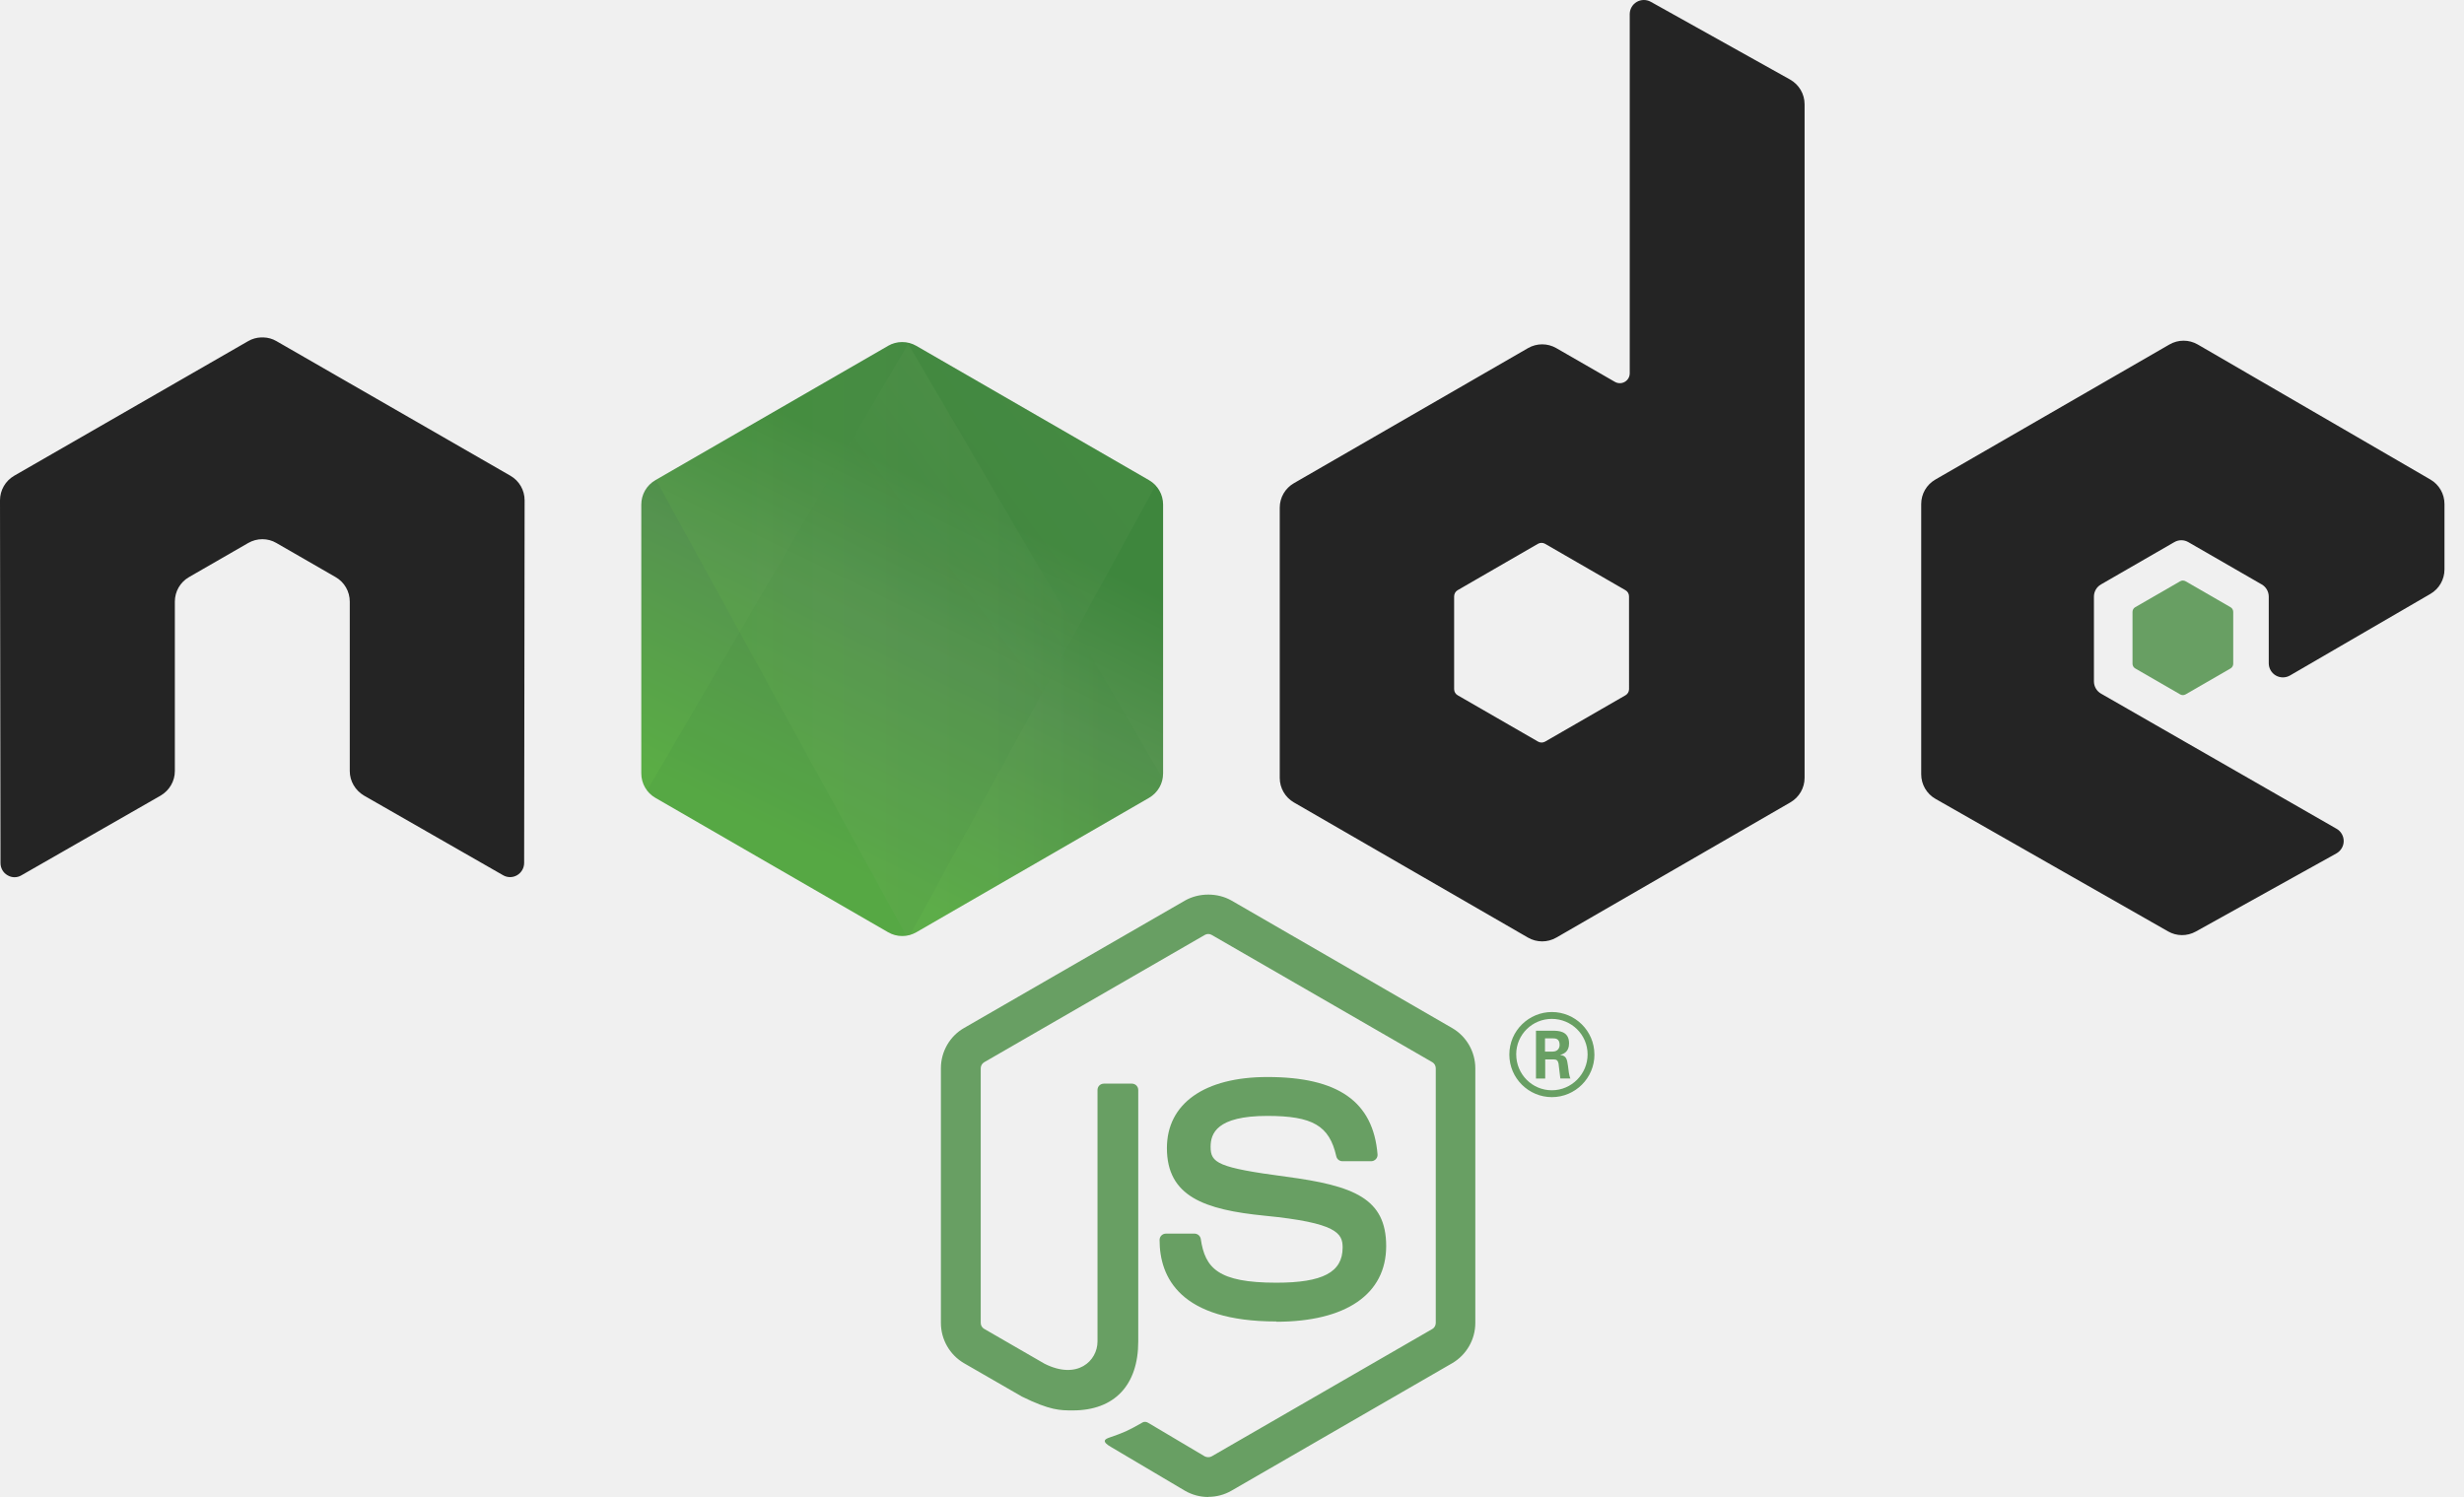
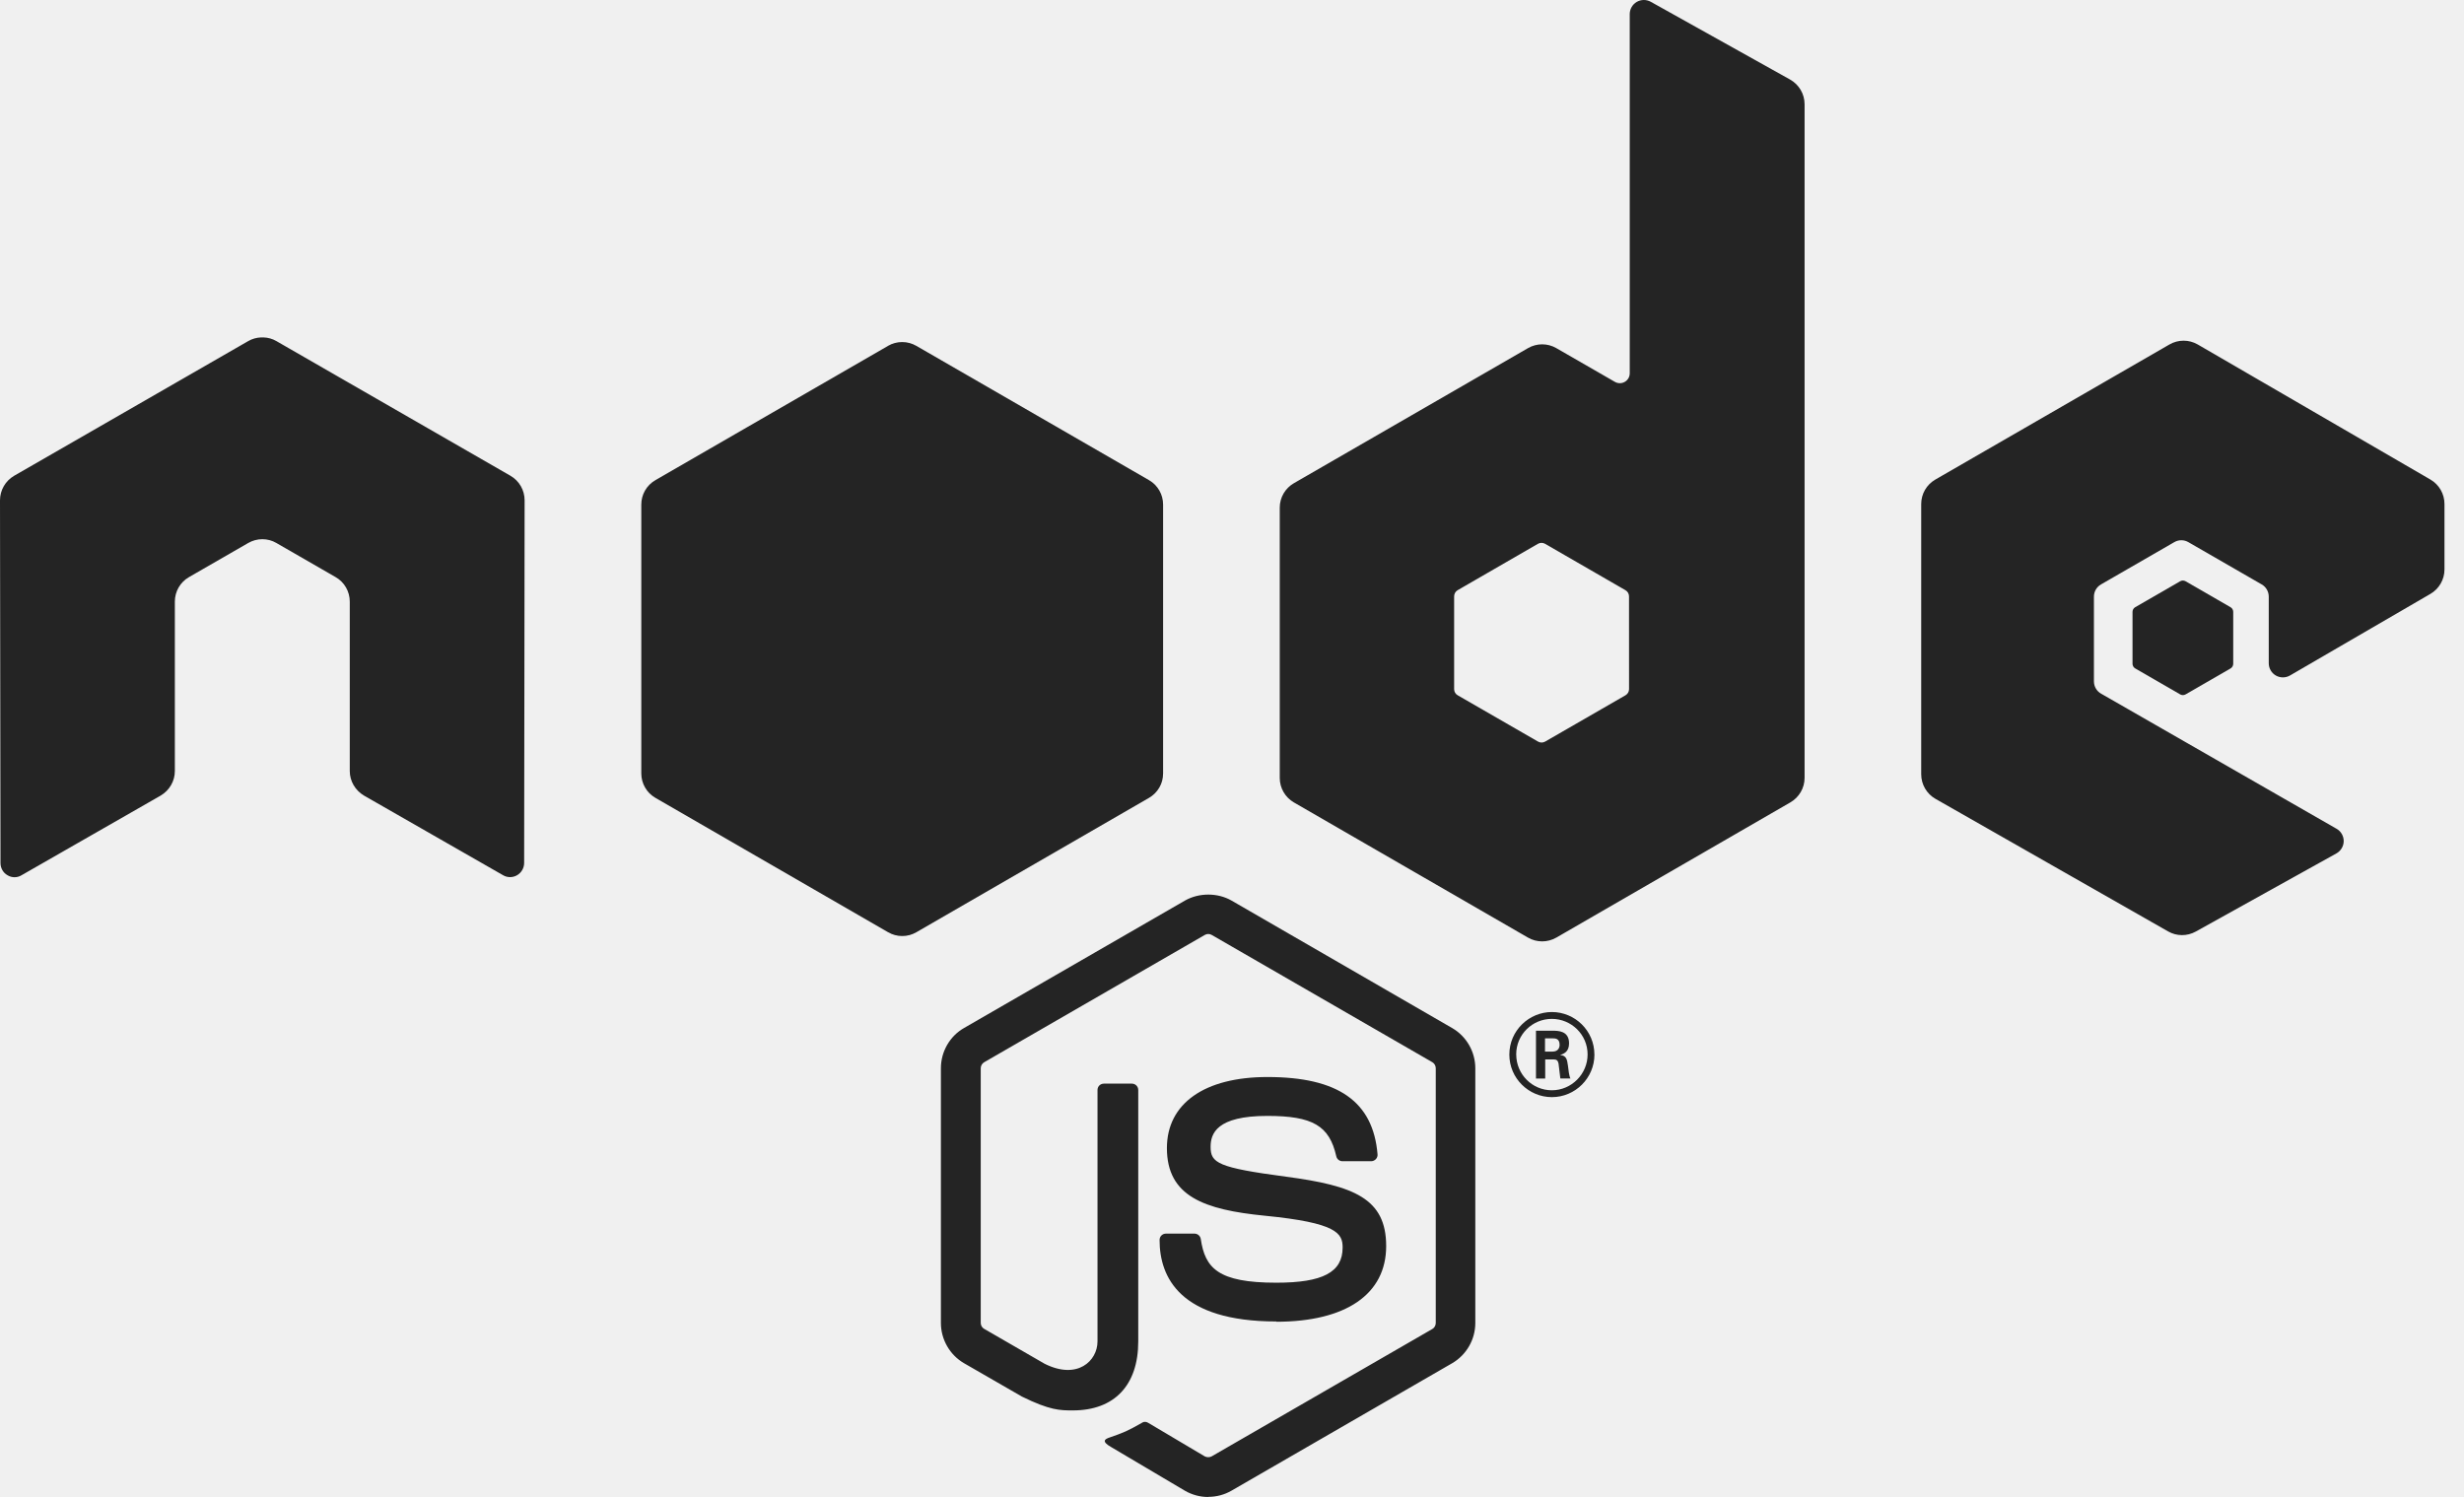
<svg xmlns="http://www.w3.org/2000/svg" width="79" height="48" viewBox="0 0 79 48" fill="none">
  <g id="Node.js_logo 1" clip-path="url(#clip0_29_598)">
-     <path id="Vector" d="M38.737 48C38.479 48 38.222 47.932 37.995 47.802L35.632 46.403C35.279 46.206 35.451 46.136 35.568 46.095C36.038 45.931 36.134 45.894 36.636 45.608C36.689 45.578 36.758 45.589 36.812 45.621L38.627 46.698C38.693 46.733 38.786 46.733 38.847 46.698L45.925 42.612C45.99 42.575 46.033 42.499 46.033 42.421V34.254C46.033 34.172 45.99 34.099 45.923 34.059L38.848 29.977C38.782 29.938 38.696 29.938 38.63 29.977L31.556 34.059C31.488 34.098 31.444 34.174 31.444 34.252V42.419C31.444 42.497 31.487 42.572 31.554 42.609L33.492 43.728C34.545 44.255 35.188 43.635 35.188 43.011V34.95C35.188 34.835 35.278 34.746 35.394 34.746H36.29C36.401 34.746 36.494 34.835 36.494 34.95V43.014C36.494 44.418 35.728 45.224 34.398 45.224C33.989 45.224 33.666 45.224 32.766 44.781L30.909 43.711C30.451 43.445 30.167 42.949 30.167 42.419V34.252C30.167 33.72 30.451 33.224 30.909 32.962L37.994 28.875C38.443 28.621 39.038 28.621 39.483 28.875L46.559 32.964C47.016 33.228 47.301 33.722 47.301 34.254V42.421C47.301 42.951 47.016 43.445 46.559 43.711L39.483 47.798C39.256 47.929 38.999 47.996 38.737 47.996" fill="#689F63" />
-     <path id="Vector_2" d="M40.924 42.372C37.827 42.372 37.178 40.951 37.178 39.758C37.178 39.645 37.269 39.555 37.383 39.555H38.297C38.398 39.555 38.483 39.628 38.499 39.728C38.637 40.659 39.048 41.129 40.921 41.129C42.413 41.129 43.047 40.792 43.047 40.001C43.047 39.546 42.866 39.208 40.549 38.981C38.611 38.789 37.413 38.362 37.413 36.812C37.413 35.384 38.618 34.534 40.636 34.534C42.901 34.534 44.025 35.32 44.166 37.011C44.172 37.069 44.151 37.126 44.112 37.168C44.073 37.209 44.018 37.234 43.961 37.234H43.041C42.946 37.234 42.862 37.166 42.843 37.074C42.622 36.095 42.087 35.781 40.632 35.781C39.004 35.781 38.814 36.348 38.814 36.773C38.814 37.289 39.038 37.439 41.234 37.73C43.41 38.019 44.443 38.426 44.443 39.955C44.443 41.496 43.157 42.381 40.914 42.381M49.535 33.719H49.772C49.967 33.719 50.004 33.582 50.004 33.503C50.004 33.294 49.861 33.294 49.781 33.294H49.536L49.535 33.719ZM49.246 33.049H49.772C49.953 33.049 50.307 33.049 50.307 33.453C50.307 33.735 50.126 33.793 50.018 33.829C50.229 33.843 50.243 33.981 50.272 34.176C50.286 34.298 50.309 34.509 50.351 34.58H50.027C50.018 34.509 49.969 34.119 49.969 34.098C49.947 34.011 49.917 33.969 49.809 33.969H49.542V34.582H49.246V33.049ZM48.613 33.811C48.613 34.445 49.125 34.959 49.754 34.959C50.389 34.959 50.901 34.435 50.901 33.811C50.901 33.175 50.382 32.67 49.753 32.67C49.133 32.67 48.612 33.168 48.612 33.809M51.12 33.815C51.12 34.566 50.506 35.179 49.756 35.179C49.012 35.179 48.392 34.573 48.392 33.815C48.392 33.042 49.026 32.45 49.756 32.45C50.491 32.45 51.119 33.044 51.119 33.815" fill="#689F63" />
+     <path id="Vector" d="M38.737 48C38.479 48 38.222 47.932 37.995 47.802L35.632 46.403C35.279 46.206 35.451 46.136 35.568 46.095C36.038 45.931 36.134 45.894 36.636 45.608C36.689 45.578 36.758 45.589 36.812 45.621L38.627 46.698C38.693 46.733 38.786 46.733 38.847 46.698L45.925 42.612C45.99 42.575 46.033 42.499 46.033 42.421V34.254C46.033 34.172 45.99 34.099 45.923 34.059L38.848 29.977C38.782 29.938 38.696 29.938 38.63 29.977L31.556 34.059C31.488 34.098 31.444 34.174 31.444 34.252V42.419C31.444 42.497 31.487 42.572 31.554 42.609L33.492 43.728C34.545 44.255 35.188 43.635 35.188 43.011V34.95C35.188 34.835 35.278 34.746 35.394 34.746H36.29C36.401 34.746 36.494 34.835 36.494 34.95V43.014C36.494 44.418 35.728 45.224 34.398 45.224C33.989 45.224 33.666 45.224 32.766 44.781L30.909 43.711C30.451 43.445 30.167 42.949 30.167 42.419V34.252C30.167 33.72 30.451 33.224 30.909 32.962L37.994 28.875C38.443 28.621 39.038 28.621 39.483 28.875L46.559 32.964C47.016 33.228 47.301 33.722 47.301 34.254V42.421C47.301 42.951 47.016 43.445 46.559 43.711L39.483 47.798C39.256 47.929 38.999 47.996 38.737 47.996" fill="#242424" />
+     <path id="Vector_2" d="M40.924 42.372C37.827 42.372 37.178 40.951 37.178 39.758C37.178 39.645 37.269 39.555 37.383 39.555H38.297C38.398 39.555 38.483 39.628 38.499 39.728C38.637 40.659 39.048 41.129 40.921 41.129C42.413 41.129 43.047 40.792 43.047 40.001C43.047 39.546 42.866 39.208 40.549 38.981C38.611 38.789 37.413 38.362 37.413 36.812C37.413 35.384 38.618 34.534 40.636 34.534C42.901 34.534 44.025 35.32 44.166 37.011C44.172 37.069 44.151 37.126 44.112 37.168C44.073 37.209 44.018 37.234 43.961 37.234H43.041C42.946 37.234 42.862 37.166 42.843 37.074C42.622 36.095 42.087 35.781 40.632 35.781C39.004 35.781 38.814 36.348 38.814 36.773C38.814 37.289 39.038 37.439 41.234 37.73C43.41 38.019 44.443 38.426 44.443 39.955C44.443 41.496 43.157 42.381 40.914 42.381M49.535 33.719H49.772C49.967 33.719 50.004 33.582 50.004 33.503C50.004 33.294 49.861 33.294 49.781 33.294H49.536L49.535 33.719ZM49.246 33.049H49.772C49.953 33.049 50.307 33.049 50.307 33.453C50.307 33.735 50.126 33.793 50.018 33.829C50.229 33.843 50.243 33.981 50.272 34.176C50.286 34.298 50.309 34.509 50.351 34.58H50.027C50.018 34.509 49.969 34.119 49.969 34.098C49.947 34.011 49.917 33.969 49.809 33.969H49.542V34.582H49.246V33.049ZM48.613 33.811C48.613 34.445 49.125 34.959 49.754 34.959C50.389 34.959 50.901 34.435 50.901 33.811C50.901 33.175 50.382 32.67 49.753 32.67C49.133 32.67 48.612 33.168 48.612 33.809M51.12 33.815C51.12 34.566 50.506 35.179 49.756 35.179C49.012 35.179 48.392 34.573 48.392 33.815C48.392 33.042 49.026 32.45 49.756 32.45C50.491 32.45 51.119 33.044 51.119 33.815" fill="#242424" />
    <path id="Vector_3" fill-rule="evenodd" clip-rule="evenodd" d="M16.82 16.043C16.82 15.717 16.648 15.417 16.366 15.255L8.862 10.937C8.736 10.863 8.594 10.824 8.45 10.819H8.372C8.228 10.824 8.086 10.863 7.958 10.937L0.454 15.255C0.174 15.418 0 15.717 0 16.043L0.016 27.673C0.016 27.834 0.1 27.985 0.241 28.064C0.38 28.149 0.553 28.149 0.691 28.064L5.153 25.509C5.434 25.342 5.606 25.046 5.606 24.723V19.29C5.606 18.966 5.778 18.666 6.059 18.505L7.958 17.411C8.099 17.33 8.254 17.289 8.412 17.289C8.567 17.289 8.725 17.329 8.862 17.411L10.761 18.505C11.042 18.666 11.214 18.965 11.214 19.29V24.722C11.214 25.044 11.388 25.342 11.669 25.509L16.127 28.062C16.267 28.145 16.441 28.145 16.581 28.062C16.718 27.982 16.805 27.831 16.805 27.67L16.82 16.043ZM52.23 22.097C52.23 22.178 52.187 22.253 52.117 22.293L49.539 23.779C49.469 23.819 49.383 23.819 49.313 23.779L46.735 22.293C46.664 22.253 46.622 22.178 46.622 22.097V19.122C46.622 19.041 46.664 18.966 46.733 18.925L49.309 17.437C49.38 17.396 49.467 17.396 49.538 17.437L52.116 18.925C52.187 18.966 52.229 19.041 52.229 19.122L52.23 22.097ZM52.926 0.057C52.785 -0.021 52.614 -0.019 52.475 0.062C52.337 0.144 52.252 0.292 52.252 0.454V11.97C52.252 12.083 52.192 12.188 52.093 12.244C51.996 12.301 51.875 12.301 51.776 12.244L49.897 11.162C49.617 11 49.272 11 48.991 11.162L41.484 15.494C41.204 15.655 41.031 15.954 41.031 16.277V24.944C41.031 25.268 41.204 25.566 41.484 25.729L48.991 30.064C49.271 30.225 49.616 30.225 49.898 30.064L57.404 25.727C57.684 25.564 57.858 25.266 57.858 24.942V3.342C57.858 3.013 57.679 2.711 57.392 2.55L52.926 0.057ZM77.923 19.043C78.202 18.881 78.374 18.582 78.374 18.26V16.16C78.374 15.836 78.202 15.538 77.923 15.376L70.464 11.046C70.182 10.883 69.837 10.883 69.555 11.046L62.05 15.377C61.768 15.54 61.597 15.838 61.597 16.162V24.826C61.597 25.152 61.772 25.453 62.054 25.614L69.511 29.864C69.785 30.022 70.122 30.024 70.4 29.87L74.911 27.363C75.052 27.283 75.143 27.132 75.143 26.969C75.143 26.806 75.056 26.654 74.914 26.574L67.363 22.241C67.222 22.161 67.135 22.01 67.135 21.849V19.131C67.135 18.969 67.22 18.82 67.362 18.739L69.711 17.384C69.851 17.302 70.023 17.302 70.163 17.384L72.514 18.739C72.654 18.819 72.74 18.969 72.74 19.13V21.267C72.74 21.428 72.827 21.579 72.967 21.66C73.107 21.74 73.281 21.74 73.421 21.659L77.923 19.043Z" fill="#242424" />
-     <path id="Vector_4" fill-rule="evenodd" clip-rule="evenodd" d="M69.9 18.638C69.953 18.607 70.02 18.607 70.074 18.638L71.514 19.469C71.568 19.5 71.601 19.558 71.601 19.62V21.283C71.601 21.345 71.568 21.403 71.514 21.434L70.074 22.265C70.02 22.296 69.953 22.296 69.9 22.265L68.461 21.434C68.406 21.403 68.372 21.345 68.372 21.283V19.62C68.372 19.558 68.404 19.5 68.459 19.469L69.9 18.638Z" fill="#689F63" />
+     <path id="Vector_4" fill-rule="evenodd" clip-rule="evenodd" d="M69.9 18.638C69.953 18.607 70.02 18.607 70.074 18.638L71.514 19.469C71.568 19.5 71.601 19.558 71.601 19.62V21.283C71.601 21.345 71.568 21.403 71.514 21.434L70.074 22.265C70.02 22.296 69.953 22.296 69.9 22.265L68.461 21.434C68.406 21.403 68.372 21.345 68.372 21.283V19.62C68.372 19.558 68.404 19.5 68.459 19.469L69.9 18.638Z" fill="#242424" />
    <g id="Clip path group">
      <mask id="mask0_29_598" style="mask-type:luminance" maskUnits="userSpaceOnUse" x="20" y="10" width="18" height="21">
        <g id="a">
          <path id="Vector_5" d="M28.476 11.089L21.012 15.397C20.732 15.558 20.561 15.856 20.561 16.178V24.8C20.561 25.122 20.732 25.419 21.012 25.581L28.476 29.892C28.755 30.053 29.099 30.053 29.378 29.892L36.841 25.581C37.12 25.419 37.291 25.122 37.291 24.8V16.178C37.291 15.856 37.12 15.558 36.84 15.397L29.377 11.089C29.237 11.008 29.081 10.968 28.925 10.968C28.77 10.968 28.614 11.008 28.474 11.089" fill="white" />
        </g>
      </mask>
      <g mask="url(#mask0_29_598)">
        <g id="Group">
          <path id="Vector_6" d="M44.834 14.665L23.802 4.356L13.018 26.356L34.05 36.666L44.834 14.665Z" fill="url(#paint0_linear_29_598)" />
        </g>
      </g>
    </g>
    <g id="Clip path group_2">
      <mask id="mask1_29_598" style="mask-type:luminance" maskUnits="userSpaceOnUse" x="20" y="10" width="18" height="21">
        <g id="c">
          <path id="Vector_7" d="M20.745 25.348C20.817 25.44 20.906 25.52 21.011 25.581L27.414 29.279L28.48 29.892C28.64 29.984 28.822 30.023 29 30.01C29.06 30.005 29.119 29.994 29.177 29.977L37.05 15.563C36.989 15.497 36.919 15.443 36.84 15.396L31.952 12.574L29.369 11.088C29.296 11.045 29.216 11.015 29.135 10.994L20.745 25.348Z" fill="#242424" />
        </g>
      </mask>
      <g mask="url(#mask1_29_598)">
        <g id="Group_2">
          <path id="Vector_8" d="M11.651 17.715L26.503 37.815L46.143 23.304L31.291 3.204L11.651 17.715Z" fill="url(#paint1_linear_29_598)" />
        </g>
      </g>
    </g>
    <g id="Clip path group_3">
      <mask id="mask2_29_598" style="mask-type:luminance" maskUnits="userSpaceOnUse" x="21" y="10" width="17" height="21">
        <g id="e">
          <path id="Vector_9" d="M28.836 10.973C28.71 10.986 28.588 11.025 28.475 11.089L21.032 15.385L29.058 30.003C29.17 29.987 29.279 29.95 29.379 29.892L36.843 25.581C37.073 25.447 37.231 25.221 37.279 24.965L29.097 10.988C29.037 10.976 28.976 10.97 28.914 10.97C28.89 10.97 28.865 10.971 28.84 10.973" fill="#242424" />
        </g>
      </mask>
      <g mask="url(#mask2_29_598)">
        <g id="Group_3">
          <path id="Vector_10" d="M21.032 10.97V30.003H37.276V10.97H21.032Z" fill="url(#paint2_linear_29_598)" />
        </g>
      </g>
    </g>
  </g>
  <defs>
    <linearGradient id="paint0_linear_29_598" x1="34.312" y1="9.495" x2="23.528" y2="31.493" gradientUnits="userSpaceOnUse">
-       <stop offset="0.3" stop-color="#3E863D" />
-       <stop offset="0.5" stop-color="#55934F" />
-       <stop offset="0.8" stop-color="#5AAD45" />
+       <stop offset="0.3" stop-color="#242424" />
+       <stop offset="0.5" stop-color="#242424" />
+       <stop offset="0.8" stop-color="#242424" />
    </linearGradient>
    <linearGradient id="paint1_linear_29_598" x1="19.166" y1="27.88" x2="38.808" y2="13.367" gradientUnits="userSpaceOnUse">
-       <stop offset="0.57" stop-color="#3E863D" />
-       <stop offset="0.72" stop-color="#619857" />
-       <stop offset="1" stop-color="#76AC64" />
+       <stop offset="0.57" stop-color="#242424" />
+       <stop offset="0.72" stop-color="#242424" />
+       <stop offset="1" stop-color="#242424" />
    </linearGradient>
    <linearGradient id="paint2_linear_29_598" x1="21.038" y1="20.487" x2="37.279" y2="20.487" gradientUnits="userSpaceOnUse">
-       <stop offset="0.16" stop-color="#6BBF47" />
-       <stop offset="0.38" stop-color="#79B461" />
-       <stop offset="0.47" stop-color="#75AC64" />
-       <stop offset="0.7" stop-color="#659E5A" />
-       <stop offset="0.9" stop-color="#3E863D" />
+       <stop offset="0.16" stop-color="#242424" />
+       <stop offset="0.38" stop-color="#242424" />
+       <stop offset="0.47" stop-color="#242424" />
+       <stop offset="0.7" stop-color="#242424" />
+       <stop offset="0.9" stop-color="#242424" />
    </linearGradient>
    <clipPath id="clip0_29_598">
      <rect width="78.374" height="48" fill="white" />
    </clipPath>
  </defs>
</svg>
